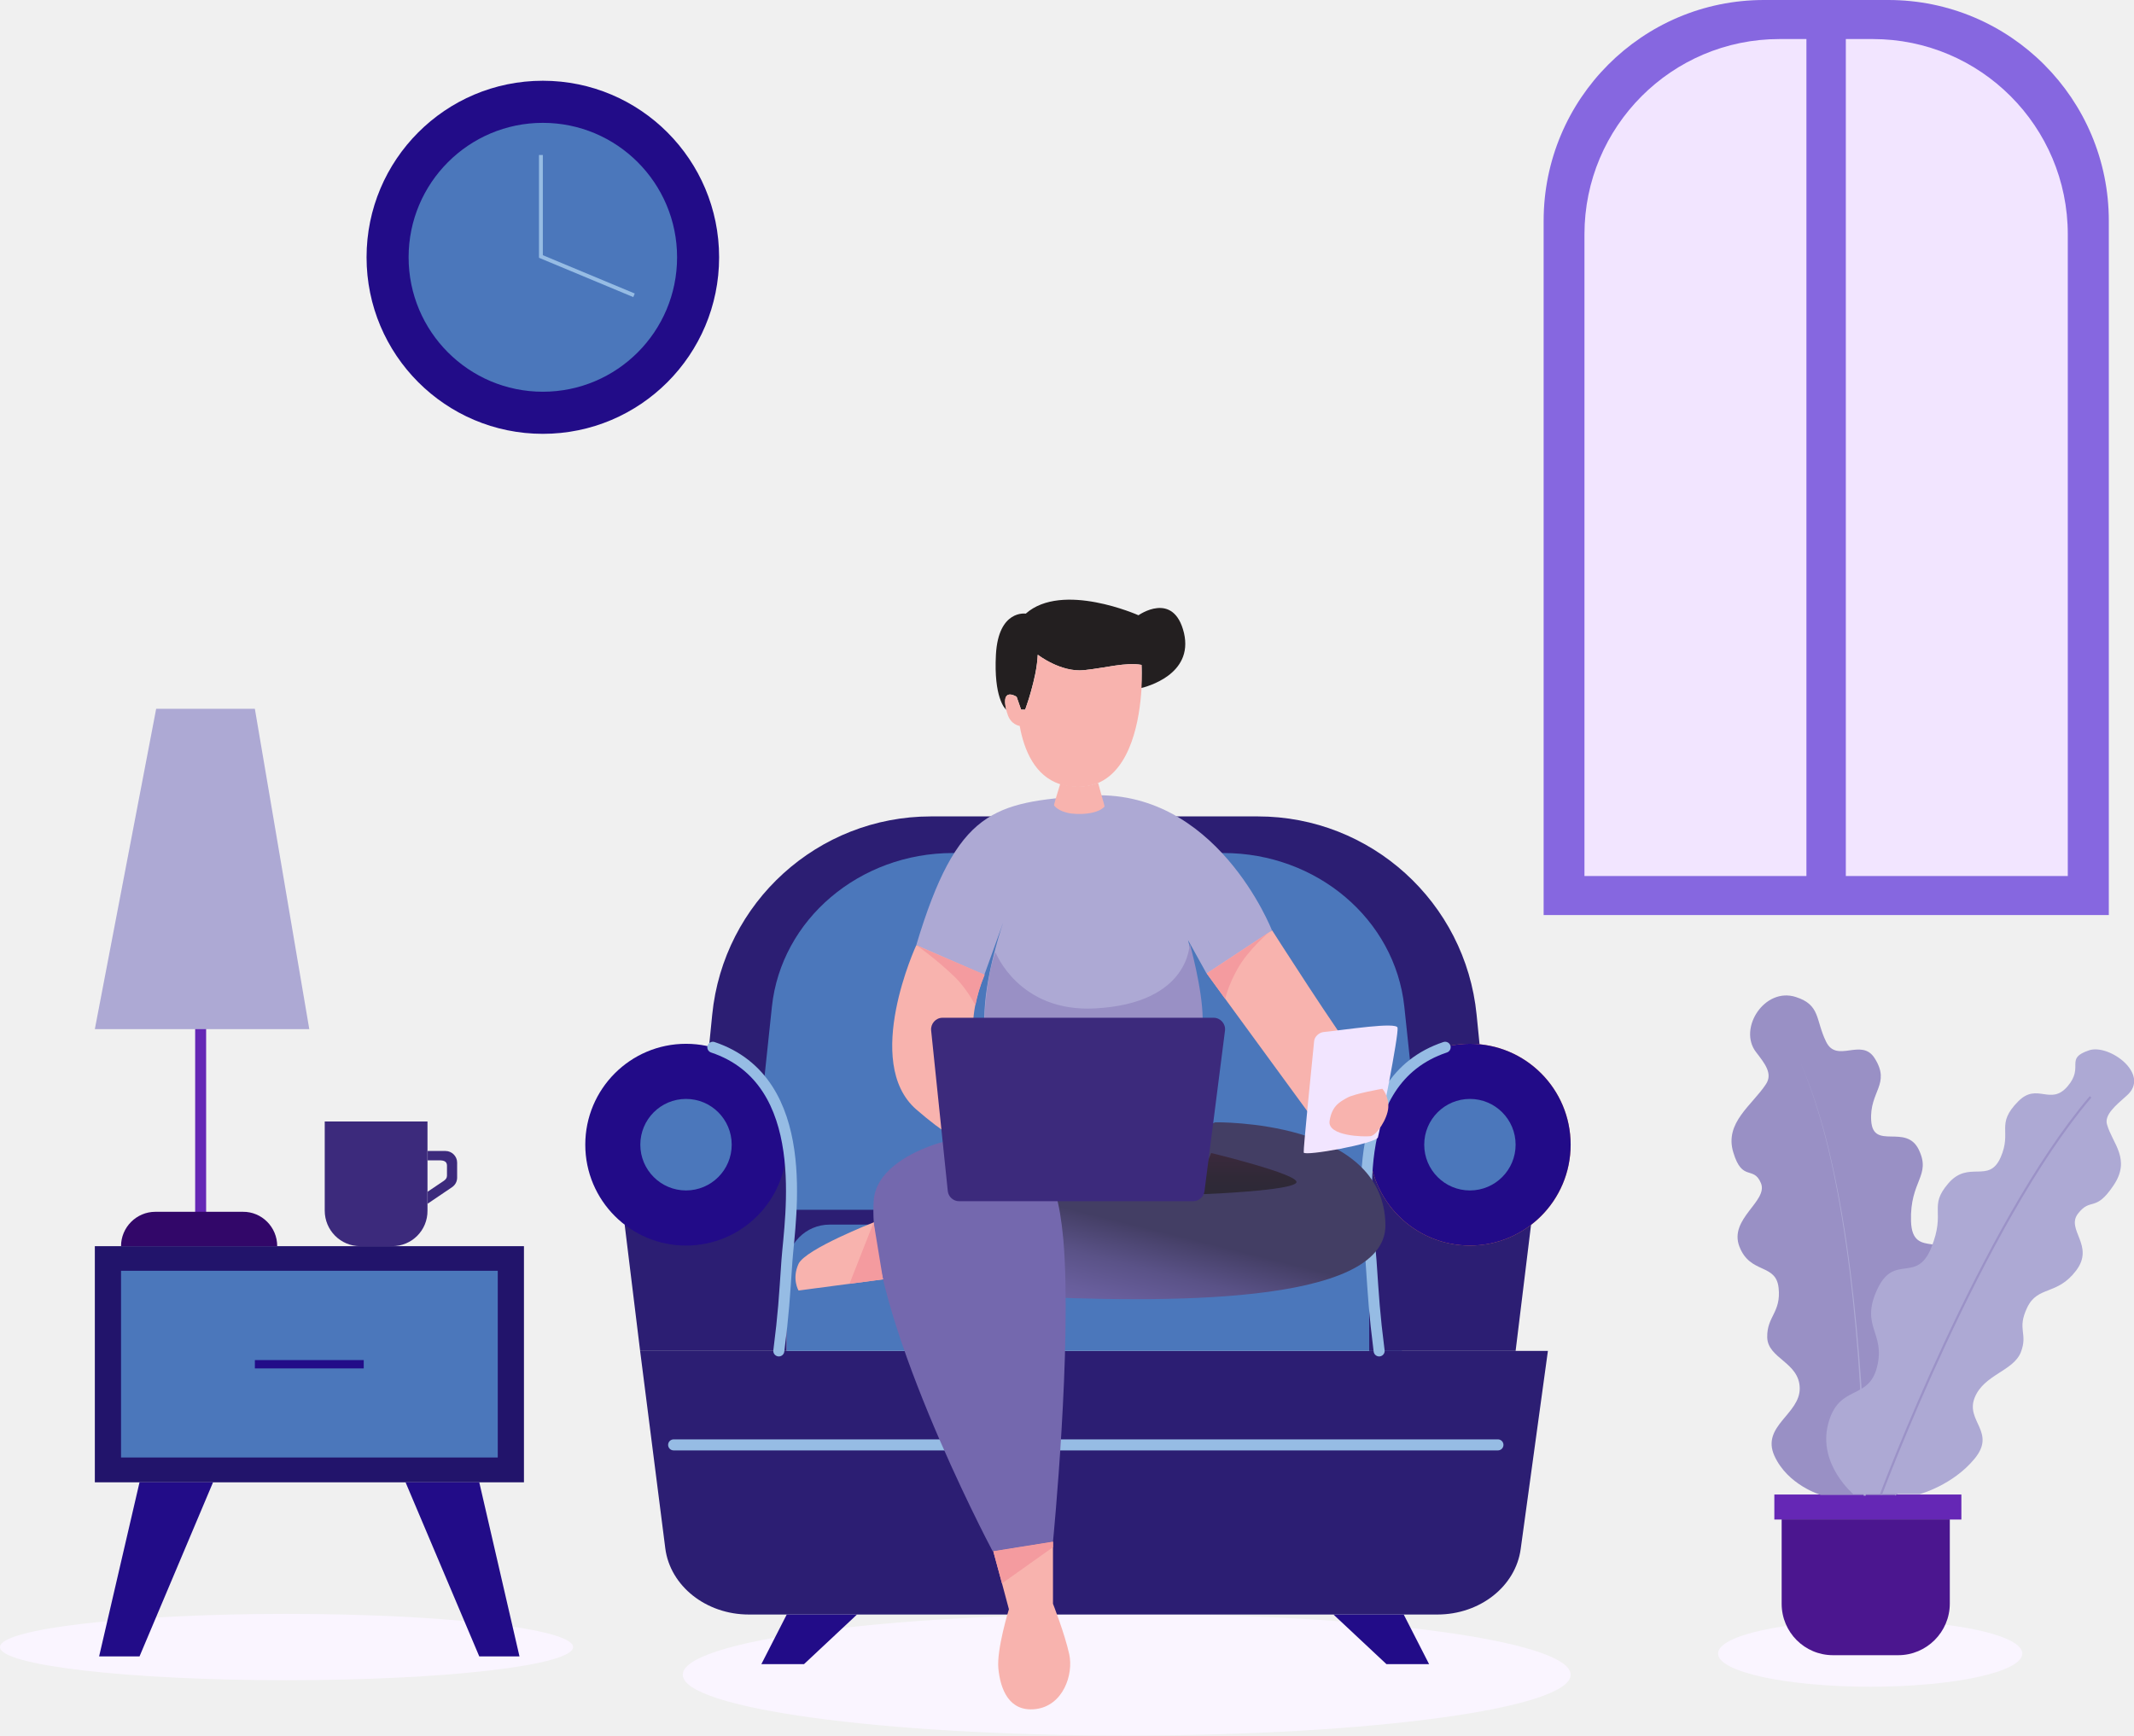
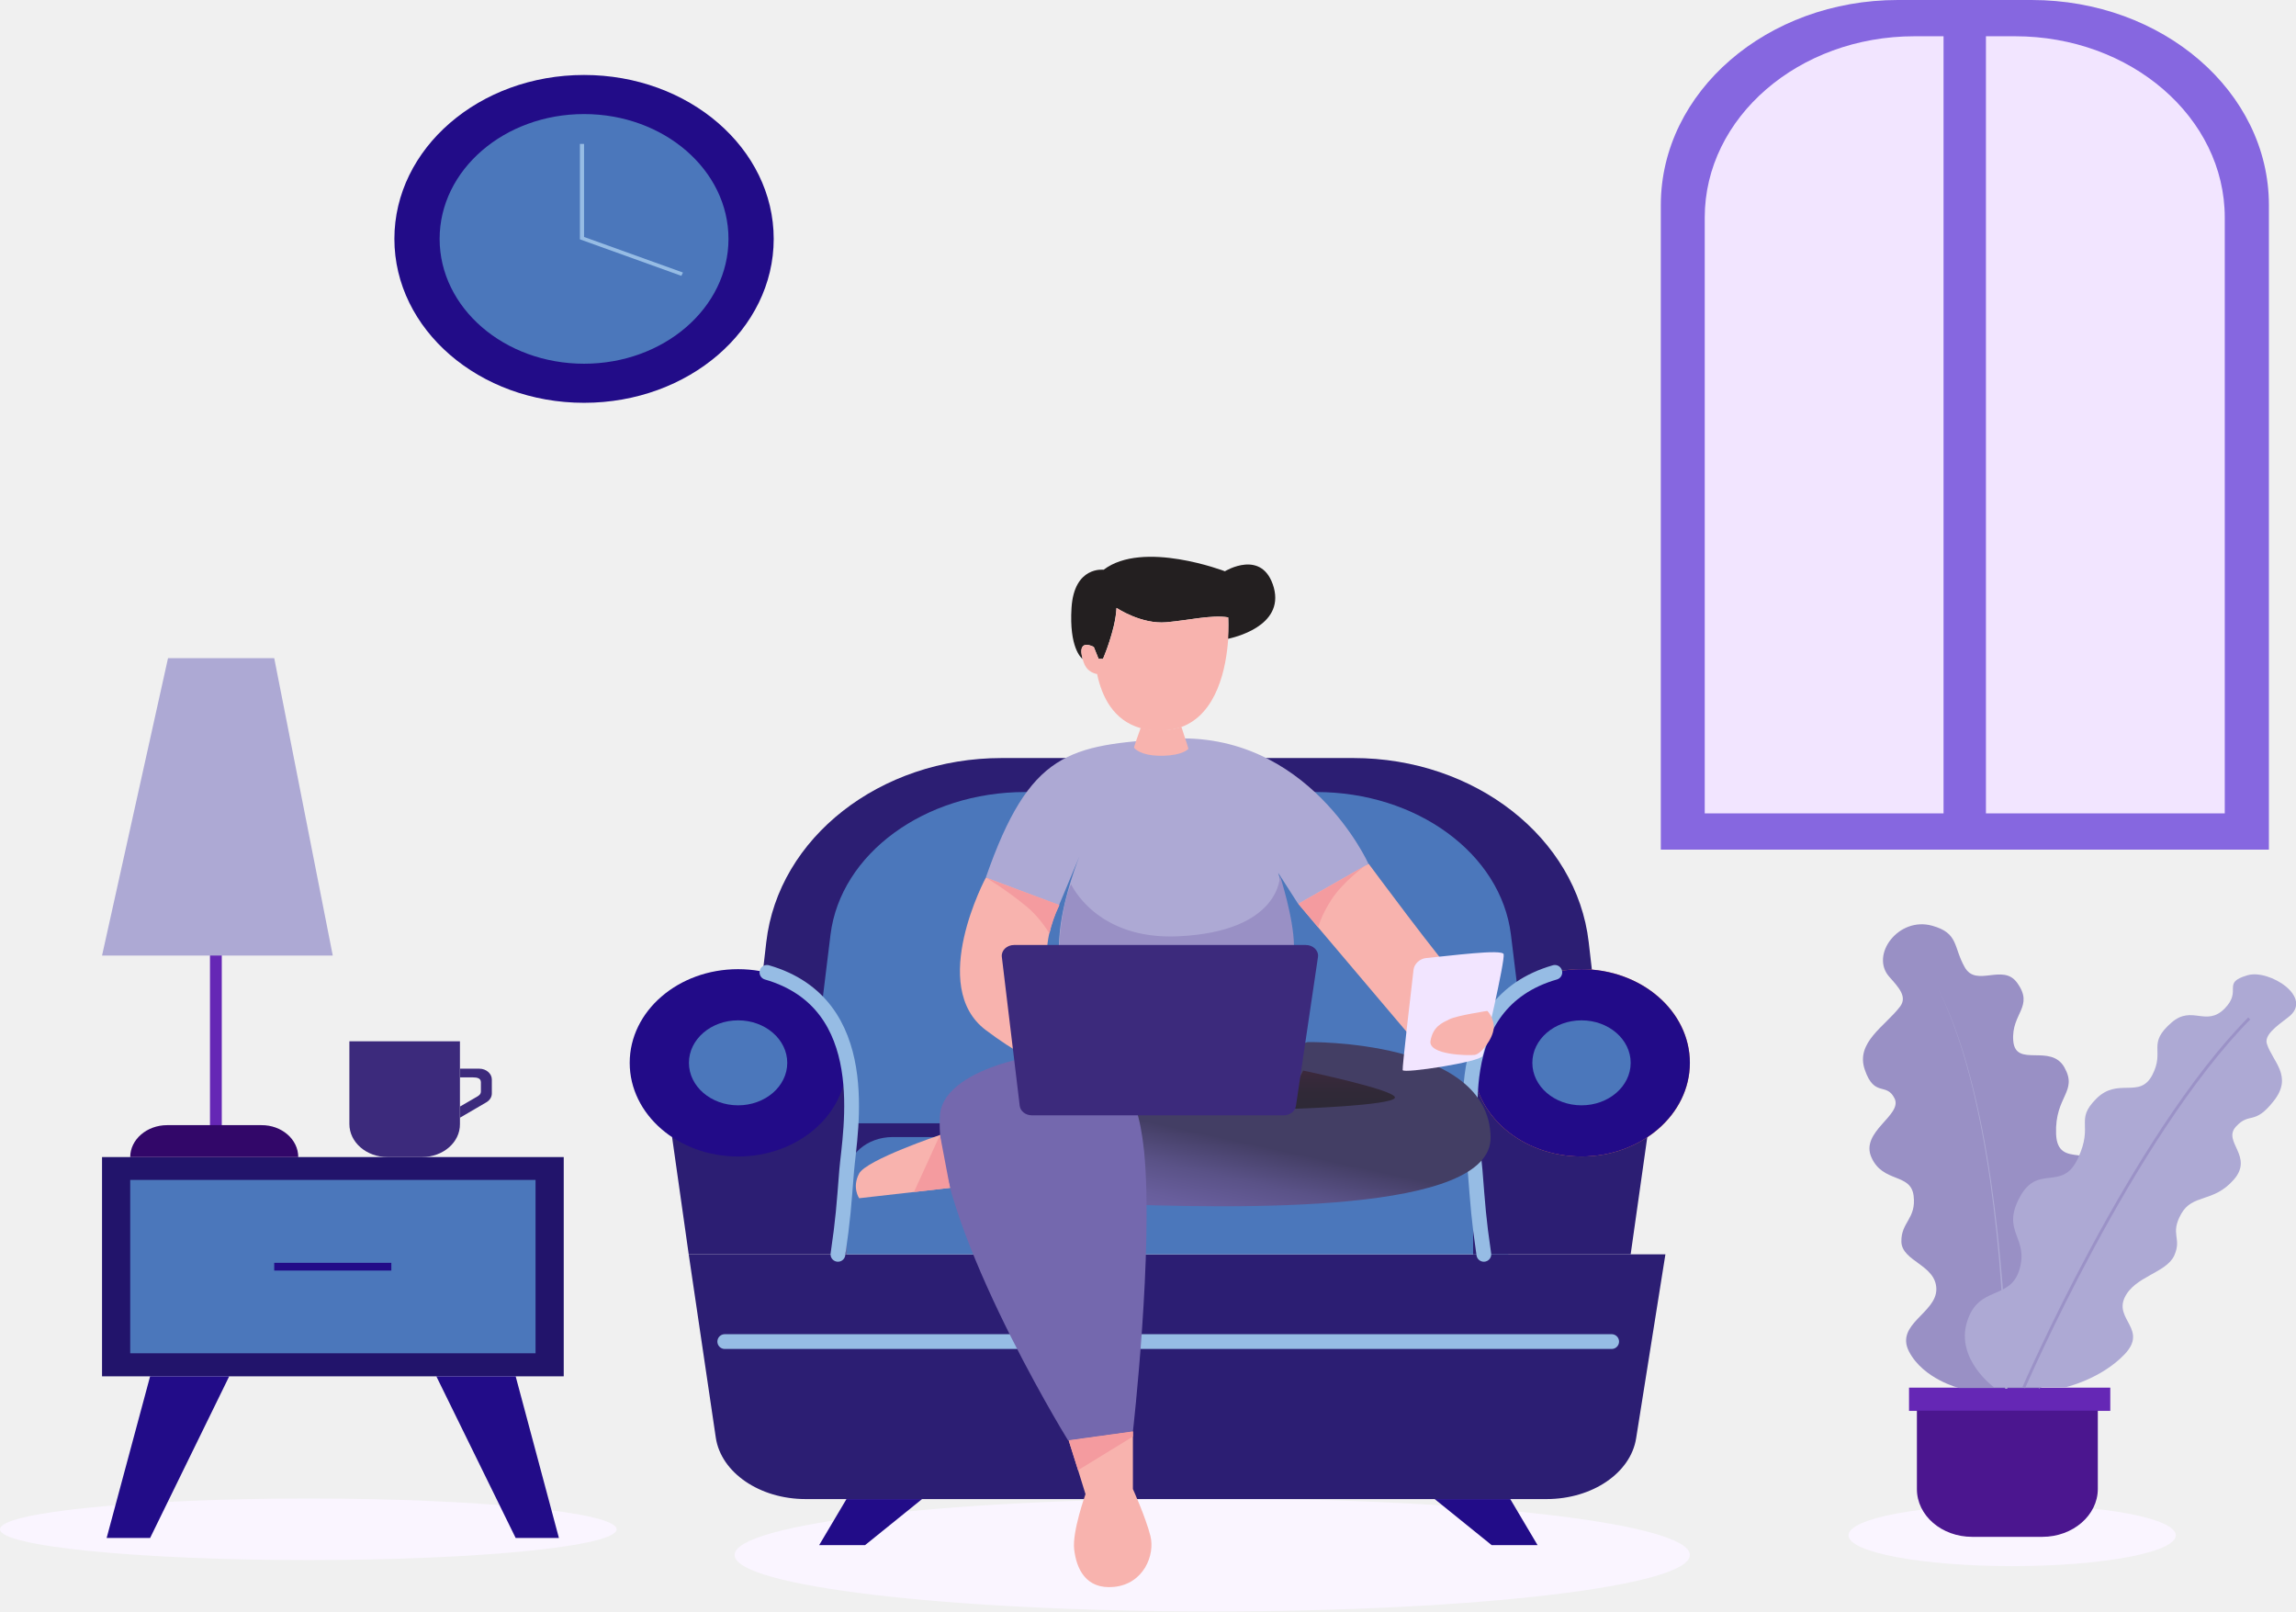
- <svg xmlns="http://www.w3.org/2000/svg" width="568" height="462" viewBox="0 0 568 462" fill="none">
+ <svg xmlns="http://www.w3.org/2000/svg" width="456" height="320" viewBox="0 0 456 320" fill="none">
  <g clip-path="url(#clip0_215_6724)">
-     <path d="M497.783 449.006C520.143 449.006 538.27 445.055 538.27 440.181C538.27 435.307 520.143 431.355 497.783 431.355C475.423 431.355 457.297 435.307 457.297 440.181C457.297 445.055 475.423 449.006 497.783 449.006Z" fill="#FAF5FF" />
-     <path d="M299.891 462C365.15 462 418.053 454.752 418.053 445.812C418.053 436.871 365.15 429.623 299.891 429.623C234.632 429.623 181.729 436.871 181.729 445.812C181.729 454.752 234.632 462 299.891 462Z" fill="#FAF5FF" />
-     <path d="M76.27 447.274C118.393 447.274 152.541 443.322 152.541 438.448C152.541 433.574 118.393 429.623 76.27 429.623C34.147 429.623 0 433.574 0 438.448C0 443.322 34.147 447.274 76.27 447.274Z" fill="#FAF5FF" />
-     <path d="M387.458 340.017H195.025C188.377 340.017 183.187 334.278 183.836 327.618L189.566 270.119C192.539 240.178 217.728 217.33 247.782 217.33H334.809C364.863 217.33 390.052 240.178 393.025 270.119L398.755 327.618C399.296 334.224 394.106 340.017 387.458 340.017Z" fill="#2C1E73" />
-     <path d="M369.242 322.041H209.998C204.485 322.041 200.215 317.601 200.755 312.458L205.458 267.952C207.944 244.779 228.755 227.075 253.62 227.075H325.62C350.485 227.075 371.296 244.725 373.782 267.952L378.485 312.458C379.025 317.601 374.701 322.041 369.242 322.041Z" fill="#4B77BB" />
-     <path d="M382.595 429.785H199.298C187.946 429.785 178.379 422.205 177.082 412.189L170.379 359.616H412.001L404.757 412.351C403.406 422.314 393.892 429.785 382.595 429.785Z" fill="#2C1E73" />
-     <path d="M166.27 326.048L170.378 359.616H209.405V308.181L166.27 326.048Z" fill="#2C1E73" />
-     <path d="M182.594 331.57C197.401 331.57 209.405 319.547 209.405 304.715C209.405 289.884 197.401 277.861 182.594 277.861C167.787 277.861 155.783 289.884 155.783 304.715C155.783 319.547 167.787 331.57 182.594 331.57Z" fill="url(#paint0_linear_215_6724)" />
-     <path d="M182.594 316.898C189.311 316.898 194.756 311.444 194.756 304.716C194.756 297.988 189.311 292.534 182.594 292.534C175.877 292.534 170.432 297.988 170.432 304.716C170.432 311.444 175.877 316.898 182.594 316.898Z" fill="#4B77BB" />
-     <path d="M373.082 359.616H209.406V337.418C209.406 331.137 214.487 325.993 220.812 325.993H361.731C368.001 325.993 373.136 331.083 373.136 337.418V359.616H373.082Z" fill="#4B77BB" />
-     <path d="M407.513 326.048L403.405 359.616H364.432V308.181L407.513 326.048Z" fill="#2C1E73" />
-     <path d="M179.297 384.63H398.702" stroke="#96BCE4" stroke-width="2.934" stroke-miterlimit="10" stroke-linecap="round" />
-     <path d="M391.242 331.57C406.05 331.57 418.053 319.547 418.053 304.715C418.053 289.884 406.05 277.861 391.242 277.861C376.435 277.861 364.432 289.884 364.432 304.715C364.432 319.547 376.435 331.57 391.242 331.57Z" fill="#F0884E" />
-     <path d="M391.242 331.57C406.05 331.57 418.053 319.547 418.053 304.715C418.053 289.884 406.05 277.861 391.242 277.861C376.435 277.861 364.432 289.884 364.432 304.715C364.432 319.547 376.435 331.57 391.242 331.57Z" fill="url(#paint1_linear_215_6724)" />
-     <path d="M391.244 316.898C397.961 316.898 403.406 311.444 403.406 304.716C403.406 297.988 397.961 292.534 391.244 292.534C384.527 292.534 379.082 297.988 379.082 304.716C379.082 311.444 384.527 316.898 391.244 316.898Z" fill="#4B77BB" />
-     <path d="M209.405 429.785L202.648 442.996H214L228.108 429.785H209.405Z" fill="#220C88" />
-     <path d="M373.621 429.785L380.377 442.996H369.026L354.918 429.785H373.621Z" fill="#220C88" />
-     <path d="M303.728 183.165C303.944 180.024 303.89 177.642 303.836 176.992C299.62 176.234 294.269 177.805 288.539 178.4C282.269 179.05 276.215 174.285 276.215 174.285C275.944 180.566 272.863 188.904 272.863 188.904H271.782L270.593 185.493C270.377 185.33 266.431 182.894 267.836 188.958C267.404 188.579 264.485 185.547 265.08 174.285C265.728 162.211 273.026 163.348 273.026 163.348C282.755 154.74 303.025 163.782 303.025 163.782C303.025 163.782 312.377 157.122 315.134 168.492C317.728 179.645 305.026 182.84 303.728 183.165Z" fill="#231F20" />
-     <path d="M338.541 247.649C338.541 247.649 334.811 251.385 330.541 254.471C326.541 257.287 321.136 259.127 321.136 259.127L316.217 250.248C316.217 250.248 317.622 255.337 319.568 268.223C321.136 278.619 316.92 295.999 316.92 295.999C316.92 295.999 300.001 301.413 289.244 301.413C278.487 301.413 262.325 297.515 262.325 297.515C262.325 297.515 261.298 276.94 262.217 266.761C263.136 256.691 267.028 245.538 267.028 245.538L261.839 259.94C261.839 259.94 255.568 258.532 251.19 256.583C246.811 254.634 243.893 251.547 243.893 251.547C254.757 215.434 264.433 213.593 289.46 211.807C323.676 209.424 338.541 247.649 338.541 247.649Z" fill="url(#paint2_linear_215_6724)" />
-     <path d="M367.08 359.617C365.783 349.384 365.621 345.756 364.918 335.577C364.107 324.316 357.783 287.769 384.648 278.782" stroke="#96BCE4" stroke-width="2.934" stroke-miterlimit="10" stroke-linecap="round" />
-     <path d="M264.918 289.826V307.314C264.918 307.314 258.323 307.91 243.891 295.348C229.459 282.787 243.891 251.601 243.891 251.601L261.999 259.506V259.56C260.81 262.43 260.053 265.137 259.567 267.627C256.756 282.408 264.918 289.826 264.918 289.826Z" fill="#F8B3AE" />
-     <path d="M323.458 298.76C323.458 298.76 368.431 297.948 368.756 326.048C369.026 347.759 308.323 346.784 271.134 344.998C247.837 343.915 245.134 339.692 245.134 339.692L243.729 327.076L280.269 315.923L323.458 298.76Z" fill="url(#paint3_linear_215_6724)" />
-     <path d="M349.73 298.218L326.108 265.895L321.189 259.127L337.676 248.244L338.595 247.649C338.595 247.649 356.325 275.478 362.271 282.95C368.649 291.017 349.73 298.218 349.73 298.218Z" fill="#F8B3AE" />
-     <path d="M352.346 274.721C351.121 274.844 349.904 275.91 349.779 277.135C349.049 284.34 346.881 305.899 347.003 306.795C347.15 307.872 366.293 304.427 366.762 302.758C367.232 301.035 372.335 275.515 371.983 273.576C371.668 271.977 358.02 274.153 352.346 274.721Z" fill="#F2E5FF" />
-     <path d="M232.541 325.397C232.541 325.397 214.379 332.49 212.541 336.443C210.704 340.449 212.541 343.535 212.541 343.535L240.433 339.854L235.514 324.206L232.541 325.397Z" fill="#F8B3AE" />
-     <path d="M280.271 410.402L270.919 411.918L264.379 412.947H264.325H264.217C264.217 412.947 264.217 412.947 264.163 412.839C262.757 410.24 230.703 349.004 232.541 319.713C233.027 311.808 241.73 307.314 247.081 305.257C249.514 304.337 251.244 303.903 251.244 303.903C251.244 303.903 272.811 302.063 279.676 314.732C279.892 315.111 280.109 315.49 280.271 315.923C281.298 318.305 282.054 321.771 282.595 326.048C282.703 326.806 282.757 327.618 282.865 328.43C282.865 328.701 282.919 329.026 282.973 329.405C282.973 329.567 282.973 329.729 283.027 329.946C285.406 358.154 280.271 410.402 280.271 410.402Z" fill="url(#paint4_linear_215_6724)" />
-     <path d="M139.458 331.733H25.242V394.592H139.458V331.733Z" fill="#22146B" />
-     <path d="M132.487 338.283H32.217V387.986H132.487V338.283Z" fill="#4B77BB" />
-     <path d="M96.811 362.053H67.838V364.273H96.811V362.053Z" fill="#220C88" />
-     <path d="M37.136 394.592L26.379 440.938H37.136L56.703 394.592H37.136Z" fill="#220C88" />
-     <path d="M127.567 394.592L138.27 440.938H127.567L107.945 394.592H127.567Z" fill="#220C88" />
-     <path d="M104.378 331.733H95.891C90.648 331.733 86.432 327.51 86.432 322.258V298.543H113.783V322.258C113.837 327.51 109.621 331.733 104.378 331.733Z" fill="#3C2A7C" />
-     <path d="M118.593 306.394H113.836V308.884H116.971C118.106 308.884 118.971 309.155 118.971 310.292V312.945C118.971 313.595 118.647 313.974 118.106 314.353L113.836 317.222V320.417L120.322 316.031C121.187 315.436 121.674 314.515 121.674 313.487V309.48C121.674 307.802 120.268 306.394 118.593 306.394Z" fill="#3C2A7C" />
-     <path d="M54.864 260.535H51.945V325.777H54.864V260.535Z" fill="#6527B5" />
-     <path d="M73.784 331.732H32.217C32.217 326.697 36.325 322.582 41.352 322.582H64.649C69.676 322.528 73.784 326.643 73.784 331.732Z" fill="#320769" />
-     <path d="M82.323 273.962H25.242L41.566 188.687H67.837L82.323 273.962Z" fill="url(#paint5_linear_215_6724)" />
-     <path d="M144.485 115.487C170.398 115.487 191.404 94.446 191.404 68.491C191.404 42.536 170.398 21.495 144.485 21.495C118.573 21.495 97.566 42.536 97.566 68.491C97.566 94.446 118.573 115.487 144.485 115.487Z" fill="#220C88" />
-     <path d="M144.488 104.279C164.221 104.279 180.217 88.256 180.217 68.49C180.217 48.725 164.221 32.702 144.488 32.702C124.755 32.702 108.758 48.725 108.758 68.49C108.758 88.256 124.755 104.279 144.488 104.279Z" fill="#4B77BB" />
-     <path d="M144.486 41.257H143.459V68.49H144.486V41.257Z" fill="#96BCE4" />
-     <path d="M143.85 67.669L143.455 68.619L168.556 79.085L168.951 78.135L143.85 67.669Z" fill="#96BCE4" />
-     <path d="M303.838 176.993C299.622 176.235 294.271 177.805 288.541 178.401C282.433 178.996 276.541 174.502 276.217 174.286C276.163 175.098 276.109 175.91 276.001 176.722C275.946 177.155 275.892 177.534 275.838 177.967C275.784 178.401 275.676 178.78 275.622 179.213C275.568 179.646 275.46 180.025 275.352 180.458C274.973 182.082 274.541 183.652 274.163 185.006C273.946 185.818 273.676 186.576 273.46 187.172C273.406 187.28 273.406 187.388 273.352 187.497C273.082 188.363 272.865 188.904 272.865 188.904H271.784L270.595 185.493C270.541 185.439 270.163 185.223 269.676 185.06C269.622 185.06 269.568 185.006 269.514 185.006C268.974 184.844 268.379 184.789 268.001 185.168C267.946 185.168 267.946 185.223 267.892 185.277C267.46 185.764 267.298 186.847 267.838 188.958C267.892 189.283 268.001 189.608 268.109 189.933C268.973 192.965 271.406 193.236 271.406 193.236C272.595 199.787 275.46 206.501 282.055 208.721C283.46 209.208 285.082 209.479 286.865 209.479C288.811 209.479 290.541 209.1 292.109 208.504C301.136 204.768 303.352 191.341 303.838 183.219C303.946 180.025 303.838 177.643 303.838 176.993Z" fill="#F8B3AE" />
-     <path d="M294.001 214.677C294.001 214.731 294.001 214.731 294.001 214.677C293.838 214.893 292.541 216.517 287.784 216.68C287.622 216.68 287.46 216.68 287.298 216.68C286.811 216.68 286.379 216.68 285.946 216.626C285.73 216.626 285.568 216.572 285.352 216.572C285.298 216.572 285.298 216.572 285.244 216.572C281.514 216.084 280.541 214.352 280.541 214.352L280.649 213.864L281.028 212.511L282.217 208.613C283.622 209.1 285.244 209.371 287.028 209.371C288.973 209.371 290.703 208.992 292.271 208.396L293.19 211.699L293.73 213.594L294.001 214.677Z" fill="#F8B3AE" />
-     <path d="M275.62 454.962C268.593 455.774 266.269 449.71 265.728 444.133C265.242 439.044 268.539 428.378 268.539 428.378L266.701 421.502L264.377 412.947L280.269 410.402V426.916C280.269 426.916 283.404 434.929 284.593 440.343C285.782 445.758 282.972 454.096 275.62 454.962Z" fill="#F8B3AE" />
-     <path d="M337.622 248.298C337.622 248.298 332.271 252.792 329.406 257.882C326.811 262.484 326.108 265.895 326.108 265.895L321.189 259.127L337.622 248.298Z" fill="#F49B9F" />
-     <path d="M367.946 289.829C367.946 289.829 369.729 291.833 369.513 294.865C369.297 297.897 366.378 302.228 364.81 302.445C363.243 302.661 353.243 302.499 353.892 298.384C354.54 294.269 356.702 293.294 358.594 292.212C360.486 291.129 367.946 289.829 367.946 289.829Z" fill="#F8B3AE" />
-     <path d="M262.053 259.452V259.561C260.864 262.43 260.107 265.137 259.621 267.628C258.594 265.679 256.54 262.376 253.999 259.94C249.026 255.175 244.216 251.818 243.945 251.656L262.053 259.452Z" fill="#F49B9F" />
-     <path opacity="0.68" d="M320.647 317.873C320.647 317.873 344.431 316.952 345.08 314.732C345.674 312.567 322.377 306.936 322.377 306.936L318.053 317.331L320.647 317.873Z" fill="url(#paint6_linear_215_6724)" />
-     <path d="M280.269 410.402V411.864L266.701 421.502L264.377 412.947L280.269 410.402Z" fill="#F49B9F" />
-     <path d="M226.107 341.749L232.54 325.398L235.026 340.558L226.107 341.749Z" fill="#F49B9F" />
-     <path d="M287.243 299.951C289.781 299.951 291.838 297.89 291.838 295.349C291.838 292.807 289.781 290.746 287.243 290.746C284.706 290.746 282.648 292.807 282.648 295.349C282.648 297.89 284.706 299.951 287.243 299.951Z" fill="#FCF0E6" />
-     <path d="M522.053 397.841H472.27V404.5H522.053V397.841Z" fill="#6527B5" />
-     <path d="M504.378 398.165C504.378 398.165 518.486 389.286 519.783 377.266C521.135 365.301 510.324 370.553 511.567 360.32C512.865 350.141 521.027 348.571 520.108 337.526C519.189 326.48 508.973 335.955 508.648 325.073C508.324 314.19 514.108 313.053 510.702 306.014C507.297 299.03 498.594 306.285 498.054 298.38C497.513 290.475 503.351 288.635 498.973 281.704C495.459 276.128 488.919 283.166 486.054 277.319C483.189 271.471 484.594 267.519 478 265.407C469.675 262.7 462.54 273.8 467.405 280.08C469.729 283.112 471.892 285.765 470.054 288.581C466.378 294.211 458.919 298.868 461.351 306.772C463.729 314.731 466.702 310.183 468.702 314.948C470.702 319.767 460.108 324.423 462.973 331.841C465.837 339.258 472.702 336.226 473.405 342.832C474.108 349.437 470.27 350.357 470.378 355.988C470.486 361.673 478.919 362.594 479.027 369.524C479.135 376.454 468.756 379.594 472.27 387.499C475.838 395.404 484.648 397.949 484.648 397.949H504.378V398.165Z" fill="#9990C5" />
-     <path d="M496.054 398.166C496 388.204 495.622 378.241 495.027 368.279C494.432 358.317 493.513 348.409 492.324 338.5C491.081 328.592 489.513 318.738 487.351 308.993C486.27 304.12 485.027 299.301 483.513 294.537C482 289.772 480.324 285.062 478.162 280.568C480.324 285.062 482.054 289.772 483.568 294.482C485.081 299.247 486.378 304.066 487.459 308.939C489.676 318.684 491.297 328.538 492.54 338.446C493.784 348.354 494.703 358.263 495.405 368.225C496.054 378.187 496.486 388.149 496.595 398.166H496.054Z" fill="#ADA9D4" />
-     <path d="M493.403 397.841C493.403 397.841 483.782 389.828 486.593 379.053C489.403 368.279 497.349 372.989 499.62 363.839C501.89 354.689 495.079 353.227 499.62 343.319C504.16 333.411 510.106 341.911 514.052 332.112C517.998 322.312 513.187 321.283 518.593 315.003C523.998 308.722 529.349 315.219 532.485 308.126C535.62 301.034 531.025 299.355 537.241 293.129C542.268 288.094 545.782 294.482 550.322 289.176C554.863 283.87 549.403 281.813 556.052 279.593C561.349 277.806 572.593 285.982 566.052 291.667C562.971 294.374 560.106 296.811 560.809 299.301C562.214 304.391 567.349 308.56 562.485 315.652C557.674 322.799 556.539 318.684 553.133 323.016C549.728 327.347 557.674 331.516 552.593 338.23C547.512 344.943 542.376 342.182 539.566 348.084C536.755 353.985 539.836 354.852 537.89 359.941C535.89 365.03 527.998 365.897 525.566 372.123C523.133 378.35 531.403 381.219 525.566 388.312C519.728 395.405 510.971 397.733 510.971 397.733H493.403V397.841Z" fill="#ADA9D4" />
-     <path d="M500.648 397.841C500.648 397.841 527.459 326.047 556.432 291.992L500.648 397.841Z" fill="#ADA9D4" />
-     <path d="M500.648 397.841C500.648 397.841 527.459 326.047 556.432 291.992" stroke="#9B92C7" stroke-width="0.571" stroke-miterlimit="10" />
-     <path d="M505.244 440.614H487.892C480.325 440.614 474.217 434.496 474.217 426.916V404.446H518.974V426.862C518.974 434.441 512.811 440.614 505.244 440.614Z" fill="#4B168F" />
-     <path d="M561.298 243.588H410.865V58.799C410.865 26.313 437.136 0 469.514 0H502.595C535.027 0 561.298 26.313 561.298 58.799V243.588Z" fill="#8667E0" />
-     <path d="M550.431 233.193H421.729V62.373C421.729 33.677 444.972 10.396 473.62 10.396H498.485C527.134 10.396 550.377 33.677 550.377 62.373V233.193H550.431Z" fill="#F2E5FF" />
-     <path d="M491.297 2.49H480.811V242.397H491.297V2.49Z" fill="#8667E0" />
-     <path d="M207.296 359.617C208.593 349.384 208.756 345.756 209.458 335.577C210.269 324.316 216.593 287.769 189.729 278.782" stroke="#96BCE4" stroke-width="2.934" stroke-miterlimit="10" stroke-linecap="round" />
-     <path d="M316.648 251.06C316.648 251.06 316.918 267.086 291.459 268.44C271.135 269.523 264.972 253.496 264.972 253.496C264.972 253.496 262.918 257.936 262.108 269.631C261.729 274.72 263.243 290.638 263.243 290.638H321.189C321.189 290.638 320.108 276.02 320.108 271.093C320.054 263.188 316.648 251.06 316.648 251.06Z" fill="#9990C5" />
-     <path d="M317.567 319.767H255.296C253.729 319.767 252.432 318.576 252.269 317.06L247.837 274.287C247.675 272.5 249.08 270.93 250.864 270.93H323.026C324.864 270.93 326.269 272.554 326.053 274.341L320.594 317.114C320.377 318.63 319.08 319.767 317.567 319.767Z" fill="#3C2A7C" />
+     <path d="M399.628 311C417.579 311 432.131 308.263 432.131 304.887C432.131 301.511 417.579 298.774 399.628 298.774C381.677 298.774 367.125 301.511 367.125 304.887C367.125 308.263 381.677 311 399.628 311Z" fill="#FAF5FF" />
+     <path d="M240.757 320C293.148 320 335.62 314.98 335.62 308.787C335.62 302.595 293.148 297.574 240.757 297.574C188.366 297.574 145.895 302.595 145.895 308.787C145.895 314.98 188.366 320 240.757 320Z" fill="#FAF5FF" />
+     <path d="M61.231 309.8C95.048 309.8 122.462 307.063 122.462 303.687C122.462 300.311 95.048 297.574 61.231 297.574C27.414 297.574 0 300.311 0 303.687C0 307.063 27.414 309.8 61.231 309.8Z" fill="#FAF5FF" />
+     <path d="M311.058 235.51H156.57C151.232 235.51 147.066 231.535 147.587 226.922L152.187 187.095C154.574 166.357 174.796 150.531 198.924 150.531H268.791C292.919 150.531 313.141 166.357 315.528 187.095L320.128 226.922C320.561 231.497 316.396 235.51 311.058 235.51Z" fill="#2C1E73" />
+     <path d="M296.434 223.059H168.591C164.164 223.059 160.736 219.984 161.17 216.421L164.945 185.595C166.942 169.544 183.649 157.281 203.611 157.281H261.414C281.375 157.281 298.083 169.507 300.079 185.595L303.854 216.421C304.288 219.984 300.817 223.059 296.434 223.059Z" fill="#4B77BB" />
+     <path d="M307.154 297.687H160C150.887 297.687 143.206 292.437 142.164 285.499L136.783 249.085H330.761L324.946 285.611C323.861 292.512 316.224 297.687 307.154 297.687Z" fill="#2C1E73" />
+     <path d="M133.484 225.834L136.782 249.085H168.114V213.459L133.484 225.834Z" fill="#2C1E73" />
+     <path d="M146.589 229.659C158.476 229.659 168.113 221.331 168.113 211.058C168.113 200.785 158.476 192.458 146.589 192.458C134.701 192.458 125.064 200.785 125.064 211.058C125.064 221.331 134.701 229.659 146.589 229.659Z" fill="url(#paint0_linear_215_6724)" />
+     <path d="M146.59 219.496C151.983 219.496 156.354 215.719 156.354 211.058C156.354 206.398 151.983 202.621 146.59 202.621C141.198 202.621 136.826 206.398 136.826 211.058C136.826 215.719 141.198 219.496 146.59 219.496Z" fill="#4B77BB" />
+     <path d="M299.517 249.085H168.115V233.709C168.115 229.359 172.194 225.796 177.272 225.796H290.404C295.438 225.796 299.56 229.321 299.56 233.709V249.085H299.517Z" fill="#4B77BB" />
+     <path d="M327.158 225.834L323.86 249.085H292.572V213.459L327.158 225.834Z" fill="#2C1E73" />
+     <path d="M143.943 266.411H320.086" stroke="#96BCE4" stroke-width="2.934" stroke-miterlimit="10" stroke-linecap="round" />
+     <path d="M314.096 229.659C325.984 229.659 335.621 221.331 335.621 211.058C335.621 200.785 325.984 192.458 314.096 192.458C302.209 192.458 292.572 200.785 292.572 211.058C292.572 221.331 302.209 229.659 314.096 229.659Z" fill="#F0884E" />
+     <path d="M314.096 229.659C325.984 229.659 335.621 221.331 335.621 211.058C335.621 200.785 325.984 192.458 314.096 192.458C302.209 192.458 292.572 200.785 292.572 211.058C292.572 221.331 302.209 229.659 314.096 229.659Z" fill="url(#paint1_linear_215_6724)" />
+     <path d="M314.098 219.496C319.491 219.496 323.862 215.719 323.862 211.058C323.862 206.398 319.491 202.621 314.098 202.621C308.705 202.621 304.334 206.398 304.334 211.058C304.334 215.719 308.705 219.496 314.098 219.496Z" fill="#4B77BB" />
+     <path d="M168.114 297.687L162.689 306.837H171.803L183.129 297.687H168.114Z" fill="#220C88" />
+     <path d="M299.948 297.687L305.373 306.837H296.26L284.934 297.687H299.948Z" fill="#220C88" />
+     <path d="M243.838 126.867C244.011 124.692 243.968 123.042 243.925 122.592C240.54 122.067 236.244 123.155 231.644 123.567C226.61 124.017 221.749 120.717 221.749 120.717C221.532 125.067 219.059 130.842 219.059 130.842H218.191L217.236 128.48C217.063 128.367 213.895 126.68 215.023 130.88C214.676 130.617 212.333 128.517 212.81 120.717C213.331 112.354 219.189 113.142 219.189 113.142C227 107.179 243.274 113.442 243.274 113.442C243.274 113.442 250.781 108.829 252.994 116.704C255.077 124.43 244.879 126.642 243.838 126.867Z" fill="#231F20" />
+     <path d="M271.786 171.532C271.786 171.532 268.792 174.119 265.364 176.257C262.153 178.207 257.813 179.482 257.813 179.482L253.864 173.332C253.864 173.332 254.992 176.857 256.554 185.782C257.813 192.983 254.428 205.021 254.428 205.021C254.428 205.021 240.845 208.771 232.21 208.771C223.574 208.771 210.599 206.071 210.599 206.071C210.599 206.071 209.774 191.82 210.512 184.77C211.25 177.795 214.374 170.069 214.374 170.069L210.208 180.045C210.208 180.045 205.174 179.07 201.659 177.72C198.144 176.37 195.801 174.232 195.801 174.232C204.523 149.218 212.291 147.943 232.383 146.706C259.853 145.056 271.786 171.532 271.786 171.532Z" fill="url(#paint2_linear_215_6724)" />
+     <path d="M294.699 249.085C293.657 241.997 293.527 239.485 292.963 232.434C292.312 224.634 287.235 199.321 308.802 193.095" stroke="#96BCE4" stroke-width="2.934" stroke-miterlimit="10" stroke-linecap="round" />
+     <path d="M212.681 200.745V212.858C212.681 212.858 207.387 213.271 195.8 204.57C184.213 195.87 195.8 174.269 195.8 174.269L210.337 179.744V179.782C209.383 181.769 208.775 183.645 208.385 185.37C206.128 195.608 212.681 200.745 212.681 200.745Z" fill="#F8B3AE" />
+     <path d="M259.678 206.933C259.678 206.933 295.783 206.371 296.044 225.834C296.261 240.872 247.528 240.197 217.671 238.959C198.968 238.209 196.798 235.284 196.798 235.284L195.67 226.546L225.005 218.821L259.678 206.933Z" fill="url(#paint3_linear_215_6724)" />
+     <path d="M280.768 206.558L261.804 184.17L257.855 179.482L271.091 171.944L271.829 171.532C271.829 171.532 286.063 190.808 290.836 195.983C295.957 201.57 280.768 206.558 280.768 206.558Z" fill="#F8B3AE" />
+     <path d="M283.218 190.252C282.032 190.361 280.878 191.371 280.739 192.554C280.095 198.039 278.486 211.901 278.58 212.499C278.698 213.245 294.067 210.858 294.443 209.702C294.82 208.509 298.917 190.833 298.635 189.49C298.388 188.41 287.958 189.817 283.218 190.252Z" fill="#F2E5FF" />
+     <path d="M186.689 225.384C186.689 225.384 172.108 230.296 170.632 233.034C169.157 235.809 170.632 237.946 170.632 237.946L193.024 235.396L189.075 224.558L186.689 225.384Z" fill="#F8B3AE" />
+     <path d="M225.006 284.261L217.499 285.311L212.248 286.024H212.205H212.118C212.118 286.024 212.118 286.024 212.074 285.949C210.946 284.149 185.213 241.735 186.688 221.446C187.079 215.971 194.065 212.858 198.361 211.433C200.314 210.796 201.703 210.496 201.703 210.496C201.703 210.496 219.018 209.221 224.529 217.996C224.703 218.259 224.876 218.521 225.006 218.821C225.831 220.471 226.438 222.871 226.872 225.834C226.959 226.359 227.002 226.921 227.089 227.484C227.089 227.671 227.133 227.896 227.176 228.159C227.176 228.272 227.176 228.384 227.219 228.534C229.129 248.072 225.006 284.261 225.006 284.261Z" fill="url(#paint4_linear_215_6724)" />
+     <path d="M111.96 229.771H20.266V273.311H111.96V229.771Z" fill="#22146B" />
+     <path d="M106.362 234.309H25.863V268.735H106.362V234.309Z" fill="#4B77BB" />
+     <path d="M77.721 250.773H54.461V252.31H77.721V250.773Z" fill="#220C88" />
+     <path d="M29.813 273.31L21.178 305.412H29.813L45.523 273.31H29.813Z" fill="#220C88" />
+     <path d="M102.413 273.31L111.005 305.412H102.413L86.66 273.31H102.413Z" fill="#220C88" />
+     <path d="M83.796 229.772H76.983C72.773 229.772 69.389 226.846 69.389 223.209V206.783H91.347V223.209C91.39 226.846 88.005 229.772 83.796 229.772Z" fill="#3C2A7C" />
+     <path d="M95.207 212.221H91.389V213.946H93.906C94.817 213.946 95.511 214.133 95.511 214.921V216.758C95.511 217.209 95.251 217.471 94.817 217.734L91.389 219.721V221.934L96.596 218.896C97.29 218.484 97.681 217.846 97.681 217.134V214.358C97.681 213.196 96.553 212.221 95.207 212.221Z" fill="#3C2A7C" />
+     <path d="M44.047 180.457H41.703V225.646H44.047V180.457Z" fill="#6527B5" />
+     <path d="M59.234 229.771H25.863C25.863 226.283 29.161 223.433 33.197 223.433H51.901C55.936 223.396 59.234 226.246 59.234 229.771Z" fill="#320769" />
+     <path d="M66.091 189.757H20.266L33.371 130.692H54.461L66.091 189.757Z" fill="url(#paint5_linear_215_6724)" />
+     <path d="M115.995 79.991C136.799 79.991 153.663 65.417 153.663 47.44C153.663 29.462 136.799 14.888 115.995 14.888C95.192 14.888 78.328 29.462 78.328 47.44C78.328 65.417 95.192 79.991 115.995 79.991Z" fill="#220C88" />
+     <path d="M115.997 72.228C131.839 72.228 144.681 61.13 144.681 47.439C144.681 33.749 131.839 22.651 115.997 22.651C100.155 22.651 87.312 33.749 87.312 47.439C87.312 61.13 100.155 72.228 115.997 72.228Z" fill="#4B77BB" />
+     <path d="M115.996 28.576H115.172V47.439H115.996V28.576Z" fill="#96BCE4" />
+     <path d="M115.485 46.87L115.168 47.528L135.32 54.777L135.636 54.12L115.485 46.87Z" fill="#96BCE4" />
+     <path d="M243.926 122.592C240.541 122.067 236.245 123.155 231.645 123.568C226.742 123.98 222.011 120.867 221.751 120.717C221.708 121.28 221.664 121.842 221.577 122.405C221.534 122.705 221.491 122.968 221.447 123.268C221.404 123.568 221.317 123.83 221.274 124.13C221.23 124.43 221.144 124.693 221.057 124.993C220.753 126.118 220.406 127.205 220.102 128.143C219.928 128.705 219.711 129.23 219.538 129.643C219.495 129.718 219.495 129.793 219.451 129.868C219.234 130.468 219.061 130.843 219.061 130.843H218.193L217.238 128.48C217.195 128.443 216.891 128.293 216.5 128.18C216.457 128.18 216.413 128.143 216.37 128.143C215.936 128.03 215.459 127.993 215.155 128.255C215.112 128.255 215.112 128.293 215.068 128.33C214.721 128.668 214.591 129.418 215.025 130.88C215.068 131.105 215.155 131.33 215.242 131.555C215.936 133.655 217.889 133.843 217.889 133.843C218.844 138.381 221.144 143.031 226.438 144.568C227.566 144.906 228.868 145.093 230.3 145.093C231.862 145.093 233.251 144.831 234.509 144.418C241.756 141.831 243.536 132.53 243.926 126.905C244.013 124.693 243.926 123.042 243.926 122.592Z" fill="#F8B3AE" />
+     <path d="M236.028 148.694C236.028 148.731 236.028 148.731 236.028 148.694C235.898 148.844 234.857 149.969 231.038 150.081C230.907 150.081 230.777 150.081 230.647 150.081C230.257 150.081 229.909 150.081 229.562 150.044C229.389 150.044 229.258 150.006 229.085 150.006C229.041 150.006 229.041 150.006 228.998 150.006C226.004 149.669 225.223 148.469 225.223 148.469L225.309 148.131L225.613 147.194L226.568 144.494C227.696 144.831 228.998 145.019 230.43 145.019C231.992 145.019 233.381 144.756 234.64 144.344L235.377 146.631L235.811 147.944L236.028 148.694Z" fill="#F8B3AE" />
+     <path d="M221.272 315.125C215.631 315.688 213.765 311.488 213.331 307.625C212.94 304.1 215.588 296.712 215.588 296.712L214.112 291.949L212.246 286.024L225.004 284.261V295.699C225.004 295.699 227.521 301.25 228.476 305C229.431 308.75 227.174 314.525 221.272 315.125Z" fill="#F8B3AE" />
+     <path d="M271.048 171.982C271.048 171.982 266.752 175.094 264.452 178.619C262.369 181.807 261.804 184.17 261.804 184.17L257.855 179.482L271.048 171.982Z" fill="#F49B9F" />
+     <path d="M295.393 200.748C295.393 200.748 296.825 202.135 296.651 204.235C296.478 206.335 294.135 209.335 292.876 209.485C291.618 209.635 283.589 209.523 284.11 206.673C284.631 203.823 286.367 203.148 287.886 202.398C289.404 201.648 295.393 200.748 295.393 200.748Z" fill="#F8B3AE" />
+     <path d="M210.381 179.707V179.782C209.427 181.77 208.819 183.645 208.428 185.37C207.604 184.02 205.955 181.732 203.915 180.045C199.923 176.745 196.061 174.42 195.844 174.307L210.381 179.707Z" fill="#F49B9F" />
+     <path opacity="0.68" d="M257.421 220.171C257.421 220.171 276.515 219.534 277.036 217.996C277.513 216.496 258.81 212.596 258.81 212.596L255.338 219.796L257.421 220.171Z" fill="url(#paint6_linear_215_6724)" />
+     <path d="M225.004 284.261V285.274L214.112 291.949L212.246 286.024L225.004 284.261Z" fill="#F49B9F" />
+     <path d="M181.523 236.709L186.688 225.384L188.684 235.884L181.523 236.709Z" fill="#F49B9F" />
+     <path d="M230.603 207.758C232.64 207.758 234.291 206.331 234.291 204.57C234.291 202.81 232.64 201.383 230.603 201.383C228.566 201.383 226.914 202.81 226.914 204.57C226.914 206.331 228.566 207.758 230.603 207.758Z" fill="#FCF0E6" />
+     <path d="M419.114 275.561H379.146V280.173H419.114V275.561Z" fill="#6527B5" />
+     <path d="M404.923 275.786C404.923 275.786 416.249 269.635 417.29 261.31C418.375 253.022 409.696 256.66 410.694 249.572C411.736 242.522 418.288 241.434 417.551 233.784C416.813 226.134 408.611 232.696 408.351 225.159C408.09 217.621 412.734 216.833 410 211.958C407.266 207.12 400.279 212.146 399.845 206.67C399.411 201.195 404.098 199.92 400.583 195.12C397.762 191.257 392.512 196.133 390.212 192.082C387.912 188.032 389.04 185.295 383.746 183.832C377.063 181.957 371.335 189.645 375.24 193.995C377.106 196.095 378.842 197.933 377.366 199.883C374.416 203.783 368.427 207.008 370.38 212.483C372.289 217.996 374.676 214.846 376.282 218.146C377.887 221.483 369.382 224.709 371.682 229.846C373.982 234.984 379.493 232.884 380.057 237.459C380.621 242.034 377.54 242.672 377.627 246.572C377.714 250.51 384.483 251.147 384.57 255.947C384.657 260.748 376.325 262.923 379.146 268.398C382.01 273.873 389.083 275.636 389.083 275.636H404.923V275.786Z" fill="#9990C5" />
+     <path d="M398.241 275.786C398.197 268.886 397.894 261.985 397.416 255.085C396.939 248.185 396.201 241.322 395.247 234.459C394.248 227.596 392.99 220.771 391.254 214.021C390.386 210.646 389.388 207.308 388.173 204.008C386.958 200.708 385.613 197.445 383.877 194.333C385.613 197.445 387.001 200.708 388.216 203.971C389.432 207.271 390.473 210.608 391.341 213.983C393.12 220.734 394.422 227.559 395.42 234.422C396.418 241.284 397.156 248.147 397.72 255.047C398.241 261.948 398.588 268.848 398.675 275.786H398.241Z" fill="#ADA9D4" />
+     <path d="M396.113 275.561C396.113 275.561 388.389 270.011 390.645 262.548C392.902 255.085 399.281 258.348 401.104 252.01C402.926 245.672 397.459 244.66 401.104 237.797C404.749 230.934 409.523 236.822 412.69 230.034C415.858 223.246 411.996 222.534 416.336 218.184C420.675 213.833 424.971 218.334 427.488 213.421C430.005 208.508 426.317 207.346 431.307 203.033C435.343 199.545 438.164 203.971 441.809 200.295C445.454 196.62 441.071 195.195 446.409 193.658C450.661 192.42 459.688 198.083 454.437 202.02C451.963 203.896 449.663 205.583 450.228 207.308C451.356 210.833 455.478 213.721 451.573 218.634C447.711 223.584 446.799 220.734 444.065 223.734C441.331 226.734 447.711 229.622 443.631 234.272C439.552 238.922 435.43 237.009 433.173 241.097C430.917 245.185 433.39 245.785 431.828 249.31C430.222 252.835 423.886 253.435 421.934 257.748C419.981 262.06 426.62 264.048 421.934 268.961C417.247 273.873 410.217 275.486 410.217 275.486H396.113V275.561Z" fill="#ADA9D4" />
+     <path d="M401.93 275.561C401.93 275.561 423.454 225.834 446.714 202.245Z" fill="#ADA9D4" />
+     <path d="M401.93 275.561C401.93 275.561 423.454 225.834 446.714 202.245" stroke="#9B92C7" stroke-width="0.571" stroke-miterlimit="10" />
+     <path d="M405.618 305.187H391.688C385.613 305.187 380.709 300.949 380.709 295.699V280.136H416.64V295.662C416.64 300.912 411.693 305.187 405.618 305.187Z" fill="#4B168F" />
+     <path d="M450.619 168.719H329.85V40.727C329.85 18.226 350.94 0 376.934 0H403.492C429.529 0 450.619 18.226 450.619 40.727V168.719Z" fill="#8667E0" />
+     <path d="M441.895 161.519H338.57V43.202C338.57 23.326 357.23 7.2 380.23 7.2H400.192C423.192 7.2 441.852 23.326 441.852 43.202V161.519H441.895Z" fill="#F2E5FF" />
+     <path d="M394.421 1.725H386.002V167.894H394.421V1.725Z" fill="#8667E0" />
+     <path d="M166.42 249.085C167.461 241.997 167.592 239.485 168.156 232.434C168.807 224.634 173.884 199.321 152.316 193.095" stroke="#96BCE4" stroke-width="2.934" stroke-miterlimit="10" stroke-linecap="round" />
+     <path d="M254.21 173.894C254.21 173.894 254.427 184.995 233.988 185.932C217.671 186.682 212.724 175.582 212.724 175.582C212.724 175.582 211.075 178.657 210.424 186.757C210.12 190.283 211.335 201.308 211.335 201.308H257.855C257.855 201.308 256.987 191.183 256.987 187.77C256.944 182.295 254.21 173.894 254.21 173.894Z" fill="#9990C5" />
+     <path d="M254.948 221.484H204.956C203.697 221.484 202.656 220.659 202.526 219.608L198.967 189.982C198.837 188.745 199.965 187.657 201.397 187.657H259.33C260.806 187.657 261.934 188.782 261.761 190.02L257.378 219.646C257.204 220.696 256.163 221.484 254.948 221.484Z" fill="#3C2A7C" />
  </g>
  <defs>
-     <linearGradient id="paint0_linear_215_6724" x1="39488.3" y1="42690.7" x2="39488.3" y2="29912.6" gradientUnits="userSpaceOnUse">
+     <linearGradient id="paint0_linear_215_6724" x1="31701.9" y1="29569.3" x2="31701.9" y2="20718.7" gradientUnits="userSpaceOnUse">
      <stop stop-color="#02164A" />
      <stop offset="1" stop-color="#220B88" />
    </linearGradient>
-     <linearGradient id="paint1_linear_215_6724" x1="39697" y1="42690.7" x2="39697" y2="29912.6" gradientUnits="userSpaceOnUse">
+     <linearGradient id="paint1_linear_215_6724" x1="31869.3" y1="29569.3" x2="31869.3" y2="20718.7" gradientUnits="userSpaceOnUse">
      <stop stop-color="#02164A" />
      <stop offset="1" stop-color="#220B88" />
    </linearGradient>
-     <linearGradient id="paint2_linear_215_6724" x1="70768.5" y1="38905.9" x2="73614.1" y2="55798.5" gradientUnits="userSpaceOnUse">
+     <linearGradient id="paint2_linear_215_6724" x1="56814.1" y1="26947.8" x2="58526.7" y2="38731.4" gradientUnits="userSpaceOnUse">
      <stop stop-color="#ADA9D4" />
      <stop offset="0.4" stop-color="#A9A5D1" />
      <stop offset="0.83" stop-color="#9F97C9" />
      <stop offset="1" stop-color="#9990C5" />
    </linearGradient>
-     <linearGradient id="paint3_linear_215_6724" x1="163.053" y1="329.436" x2="171.972" y2="293.676" gradientUnits="userSpaceOnUse">
+     <linearGradient id="paint3_linear_215_6724" x1="130.902" y1="228.181" x2="136.313" y2="203.036" gradientUnits="userSpaceOnUse">
      <stop stop-color="#7468AE" />
      <stop offset="0.22" stop-color="#7165AA" />
      <stop offset="0.46" stop-color="#685E9C" />
      <stop offset="0.71" stop-color="#5A5287" />
      <stop offset="0.97" stop-color="#464068" />
      <stop offset="1" stop-color="#433E64" />
    </linearGradient>
-     <linearGradient id="paint4_linear_215_6724" x1="36794.3" y1="87707.1" x2="48042.3" y2="83327.2" gradientUnits="userSpaceOnUse">
+     <linearGradient id="paint4_linear_215_6724" x1="29539.1" y1="60749.5" x2="38178.5" y2="56850.2" gradientUnits="userSpaceOnUse">
      <stop stop-color="#7468AE" />
      <stop offset="0.22" stop-color="#7165AA" />
      <stop offset="0.46" stop-color="#685E9C" />
      <stop offset="0.71" stop-color="#5A5287" />
      <stop offset="0.97" stop-color="#464068" />
      <stop offset="1" stop-color="#433E64" />
    </linearGradient>
-     <linearGradient id="paint5_linear_215_6724" x1="6747.62" y1="78999.2" x2="8189.01" y2="79654.7" gradientUnits="userSpaceOnUse">
+     <linearGradient id="paint5_linear_215_6724" x1="5417.11" y1="54718.1" x2="6509.96" y2="55294.1" gradientUnits="userSpaceOnUse">
      <stop stop-color="#ADA9D4" />
      <stop offset="0.4" stop-color="#A9A5D1" />
      <stop offset="0.83" stop-color="#9F97C9" />
      <stop offset="1" stop-color="#9990C5" />
    </linearGradient>
-     <linearGradient id="paint6_linear_215_6724" x1="331.579" y1="317.887" x2="331.579" y2="306.978" gradientUnits="userSpaceOnUse">
+     <linearGradient id="paint6_linear_215_6724" x1="266.197" y1="220.181" x2="266.197" y2="212.626" gradientUnits="userSpaceOnUse">
      <stop stop-color="#231F20" />
      <stop offset="0.424" stop-color="#281F22" />
      <stop offset="0.892" stop-color="#351F28" />
      <stop offset="1" stop-color="#391F2A" />
    </linearGradient>
    <clipPath id="clip0_215_6724">
-       <rect width="568" height="462" fill="white" />
+       <rect width="456" height="320" fill="white" />
    </clipPath>
  </defs>
</svg>
